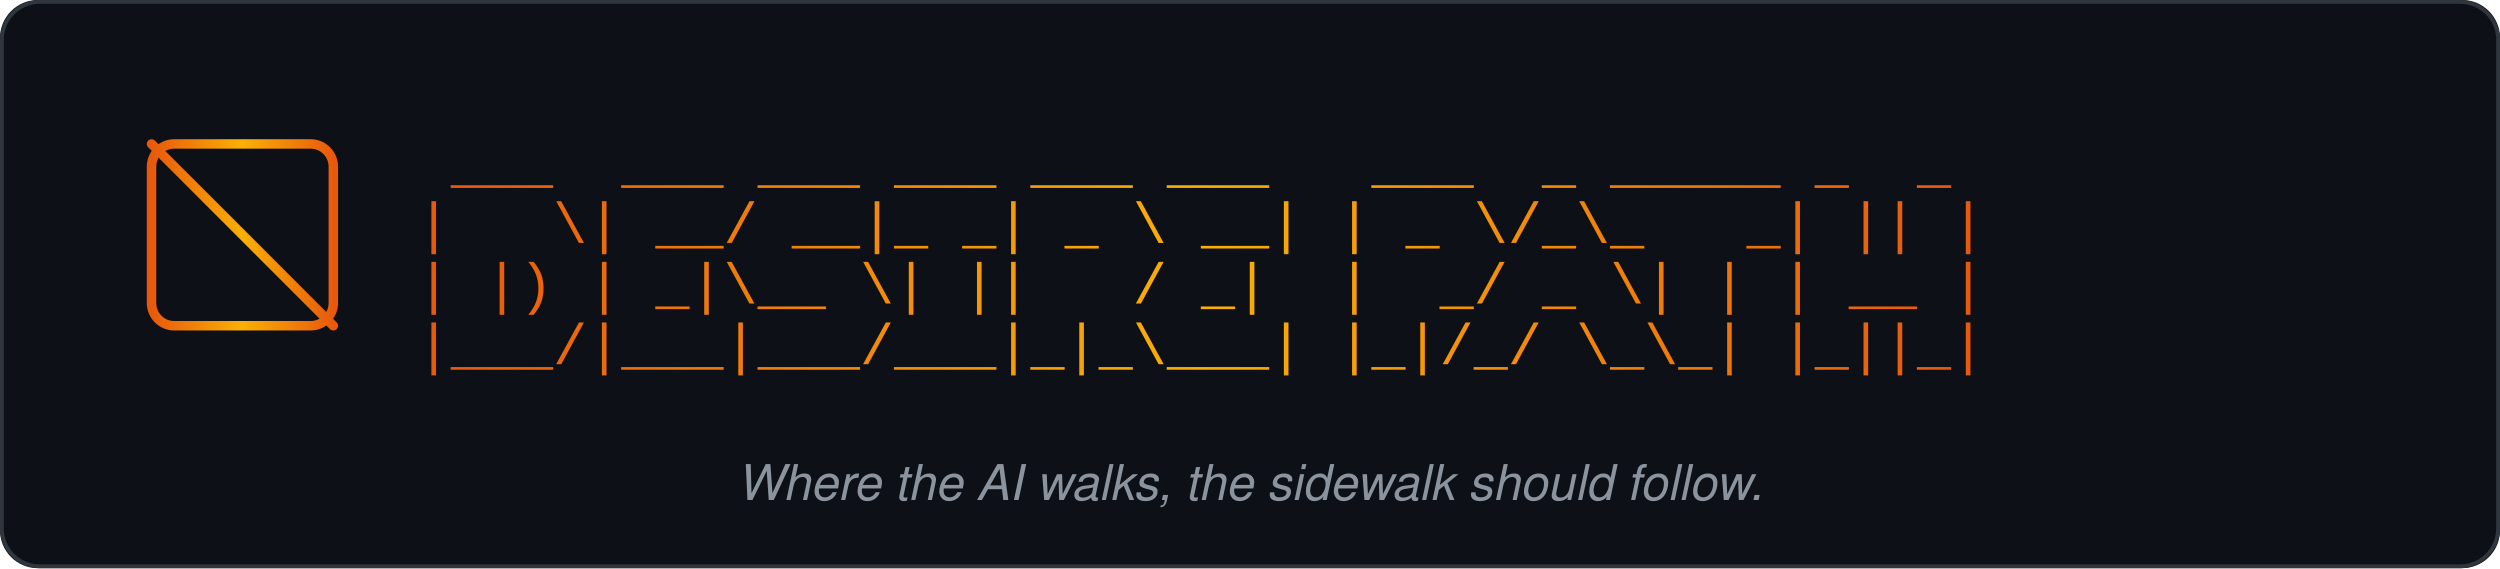
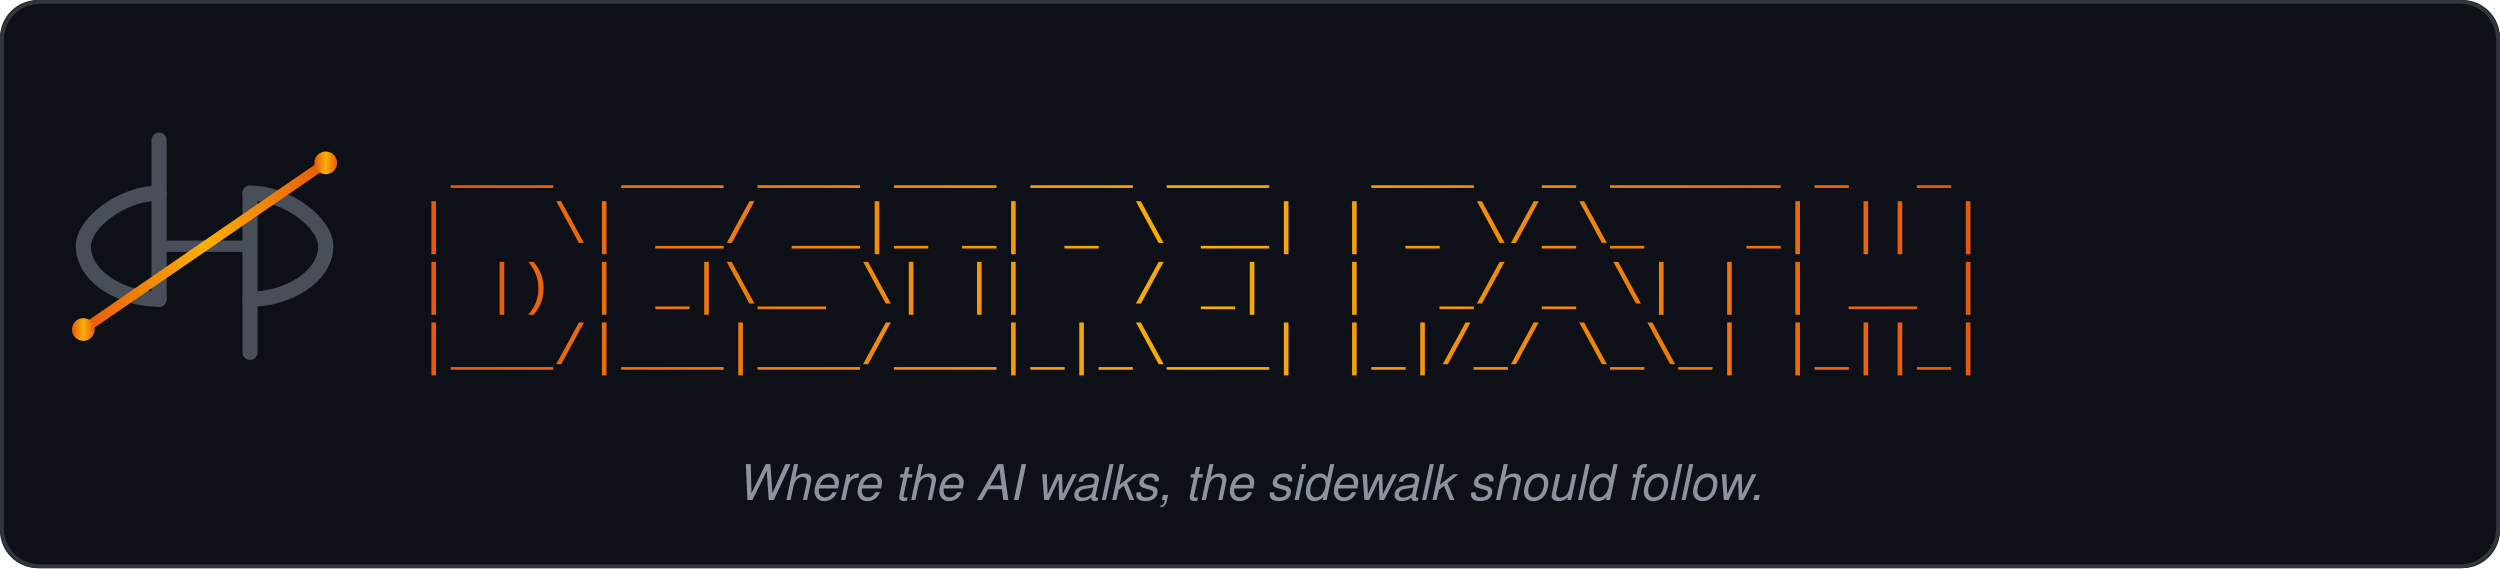
<svg xmlns="http://www.w3.org/2000/svg" width="660" height="150" viewBox="0 0 660 150">
  <defs>
    <linearGradient id="g" x1="0" y1="0" x2="1" y2="0">
      <stop offset="0%" stop-color="#e8590c" />
      <stop offset="50%" stop-color="#fab005" />
      <stop offset="100%" stop-color="#e8590c" />
    </linearGradient>
  </defs>
  <rect width="660" height="150" rx="10" fill="#0d1117" />
  <rect x=".5" y=".5" width="659" height="149" rx="10" fill="none" stroke="#30363d" />
-   <g transform="translate(40, 38)">
-     <rect width="48" height="48" rx="6" fill="none" stroke="url(#g)" stroke-width="2.5" />
-     <line x1="48" y1="48" x2="0" y2="0" stroke="url(#g)" stroke-width="2.5" stroke-linecap="round" />
+   <g transform="translate(18, 37)">
+     <line x1="24" y1="0" x2="24" y2="42" stroke="#484f58" stroke-width="4" stroke-linecap="round" />
+     <path d="M 24,14 C 14,14 4,22 4,28 C 4,36 14,42 24,42" fill="none" stroke="#484f58" stroke-width="4" stroke-linecap="round" />
+     <line x1="48" y1="14" x2="48" y2="56" stroke="#484f58" stroke-width="4" stroke-linecap="round" />
+     <path d="M 48,14 C 58,14 68,22 68,28 C 68,36 58,42 48,42" fill="none" stroke="#484f58" stroke-width="4" stroke-linecap="round" />
+     <line x1="24" y1="28" x2="48" y2="28" stroke="#484f58" stroke-width="3" stroke-linecap="round" />
+     <line x1="4" y1="50" x2="68" y2="6" stroke="url(#g)" stroke-width="2.5" stroke-linecap="round" />
+     <circle cx="4" cy="50" r="3" fill="url(#g)" />
+     <circle cx="68" cy="6" r="3" fill="url(#g)" />
  </g>
  <text font-family="SFMono-Regular,Menlo,Consolas,'Courier New',monospace" font-size="15" fill="url(#g)" xml:space="preserve">
    <tspan x="110" y="48"> ___  ___ ___ ___ ___ ___   ___  _ _____ _  _ </tspan>
    <tspan x="110" y="64">|   \| __/ __|_ _| _ \ __| | _ \/_\_   _| || |</tspan>
    <tspan x="110" y="80">| |) | _|\__ \| ||   / _|  |  _/ _ \| | | __ |</tspan>
    <tspan x="110" y="96">|___/|___|___/___|_|_\___| |_|/_/ \_\_| |_||_|</tspan>
  </text>
  <text x="330" y="132" font-family="-apple-system,BlinkMacSystemFont,'Segoe UI',Helvetica,Arial,sans-serif" font-size="13" fill="#8b949e" text-anchor="middle" font-style="italic">Where the AI walks, the sidewalk should follow.</text>
</svg>
